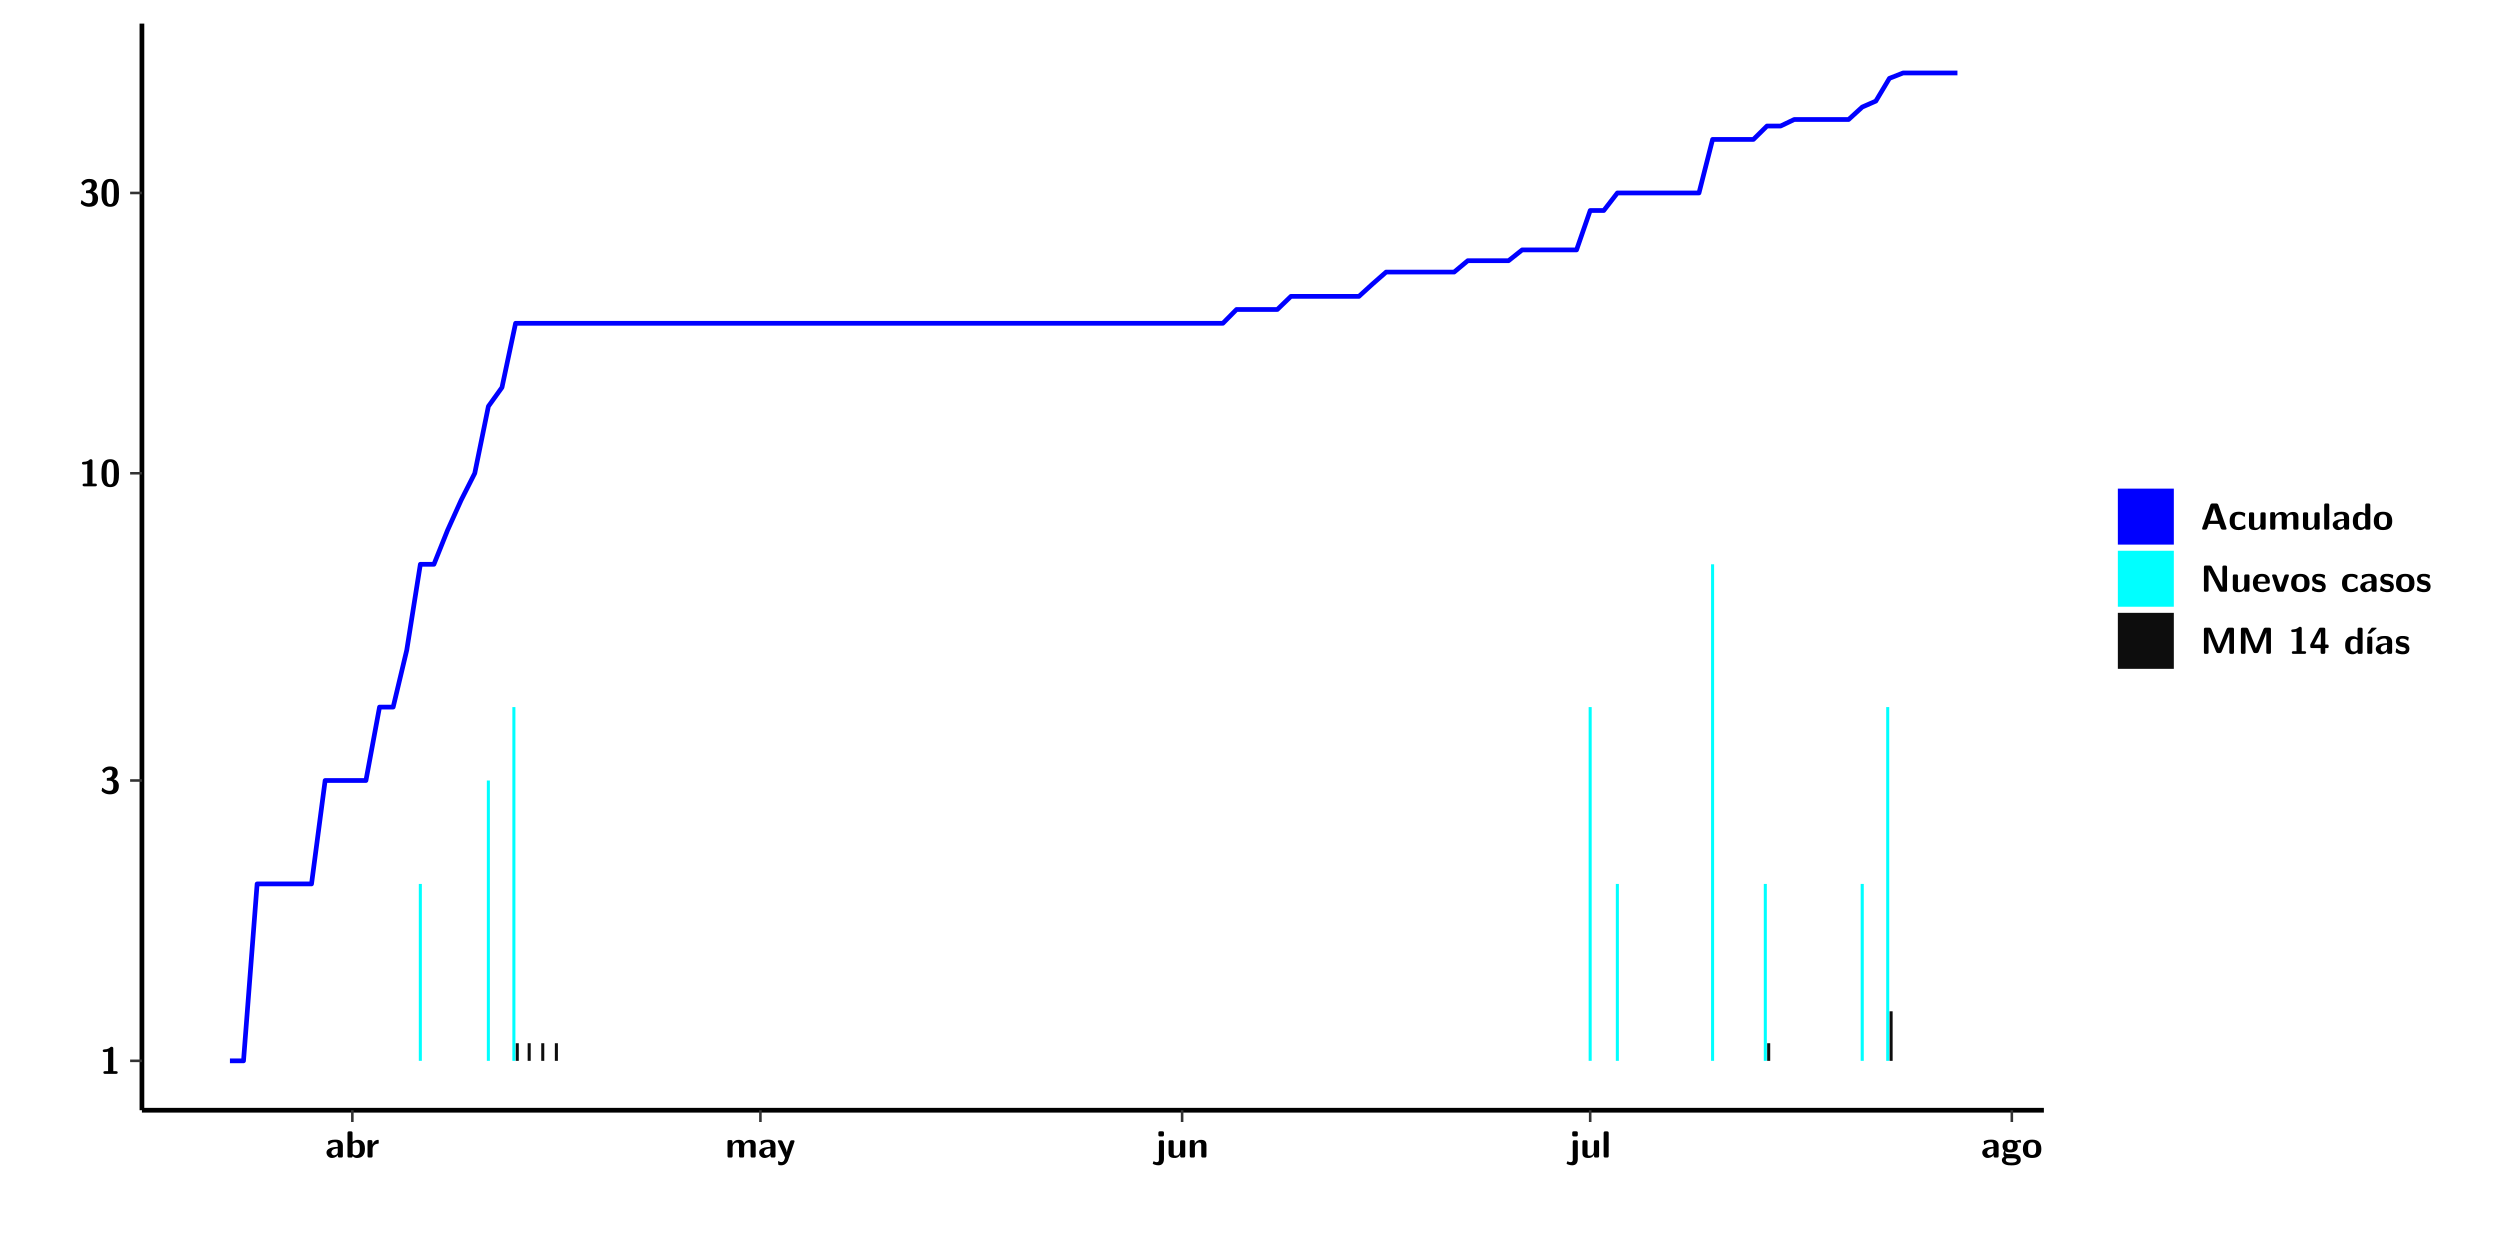
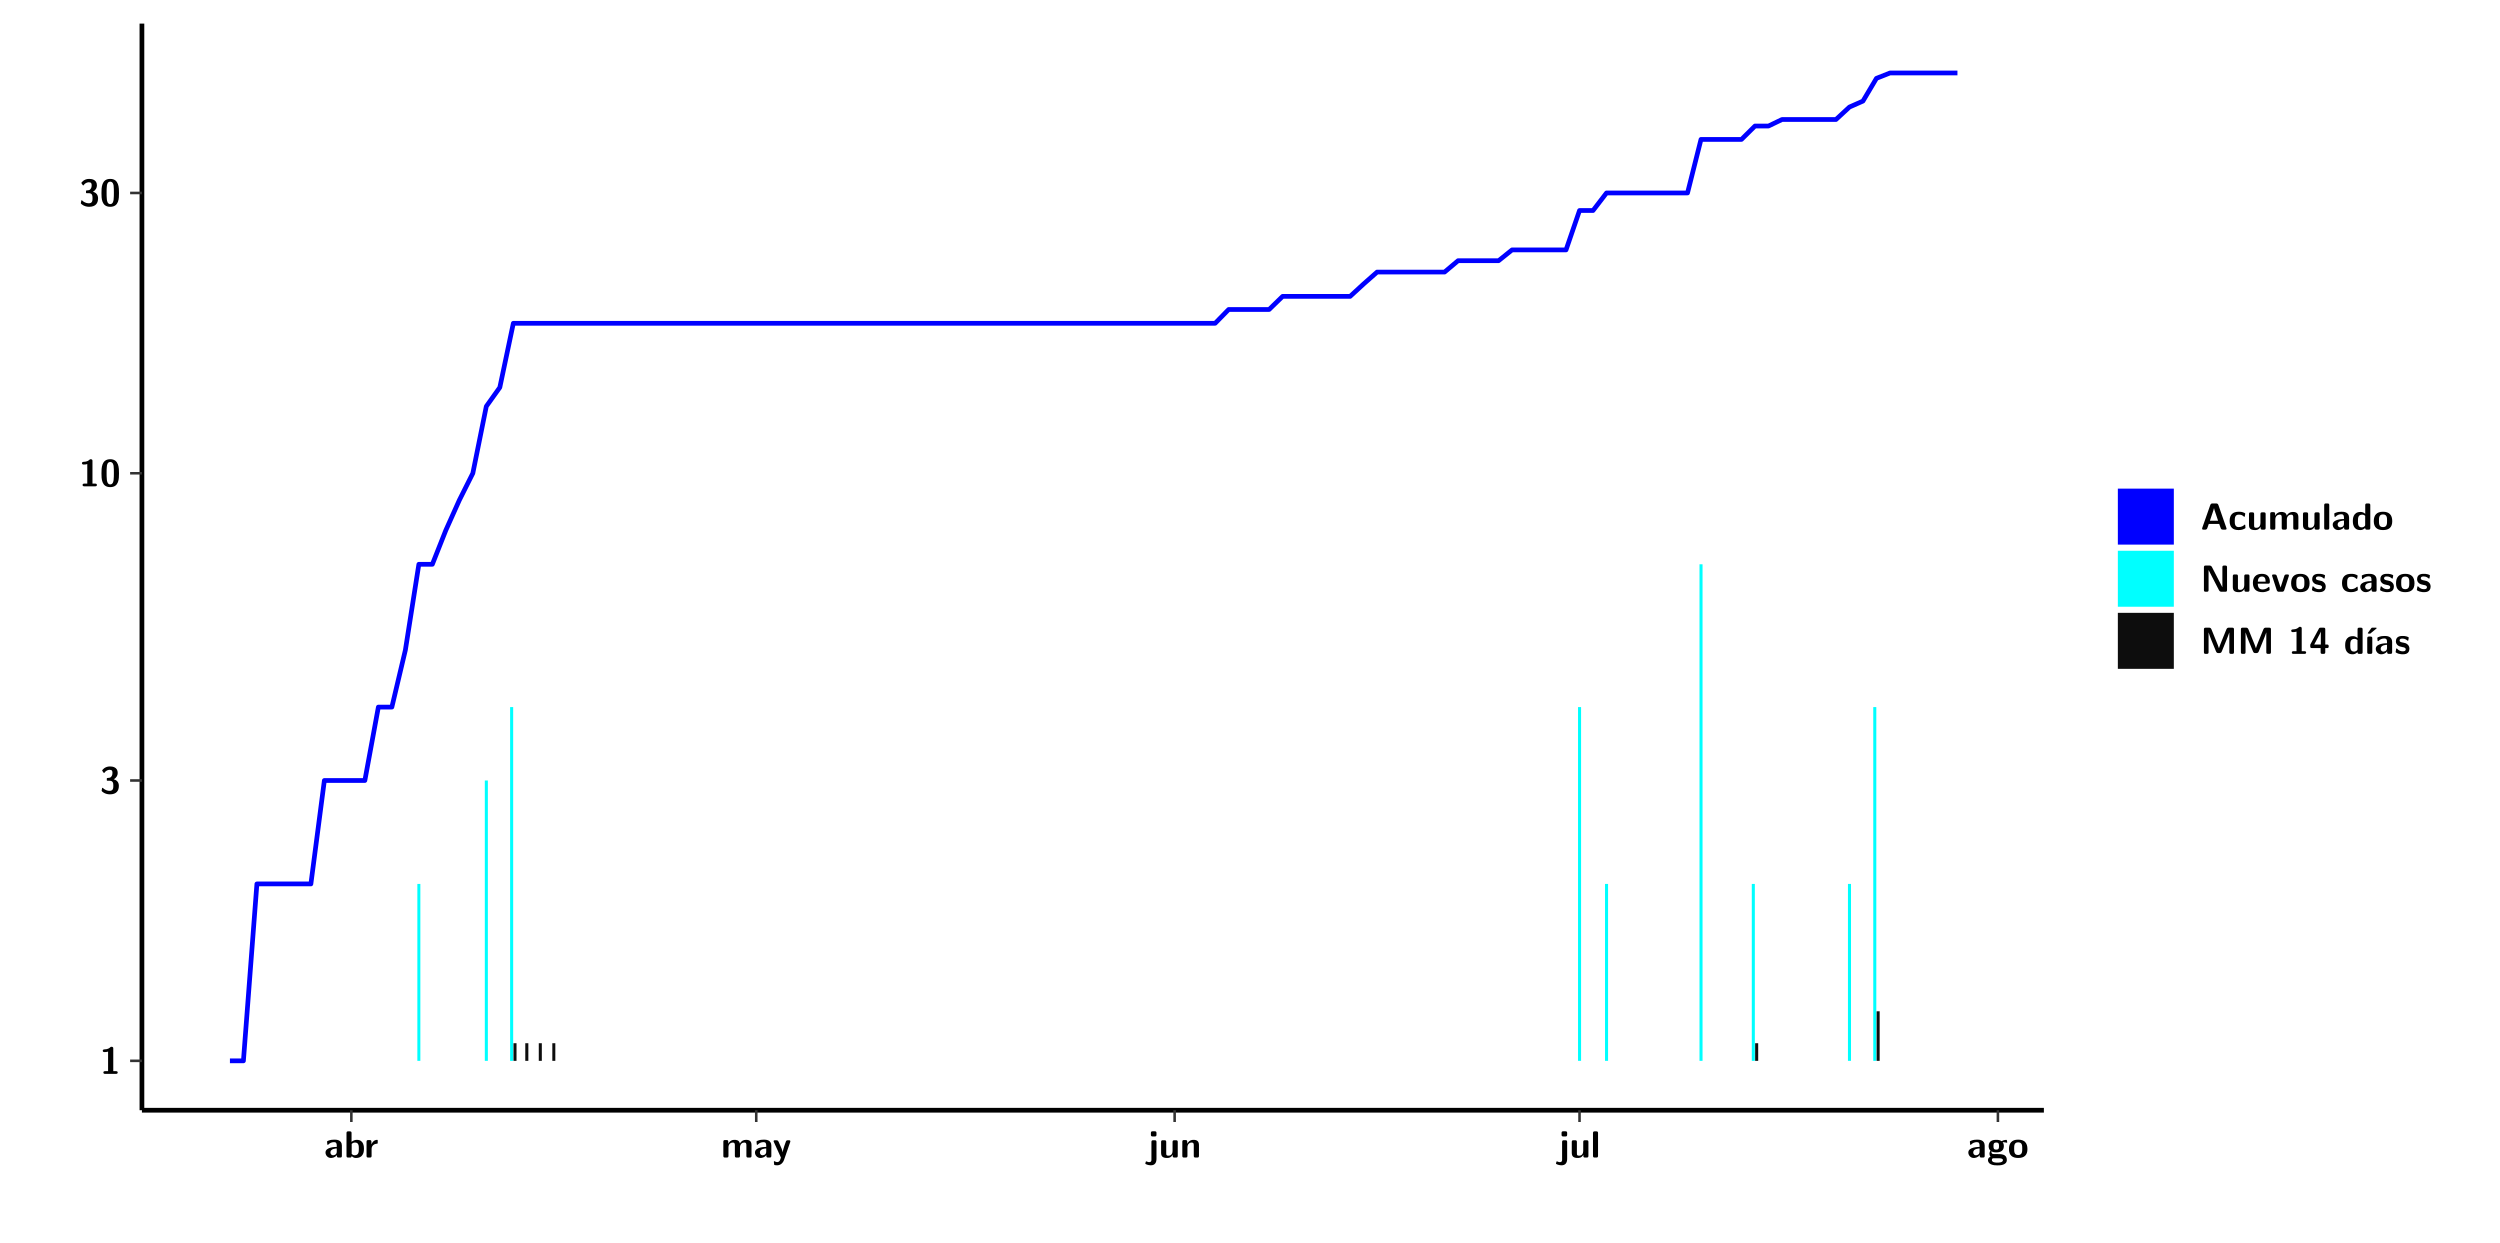
<svg xmlns="http://www.w3.org/2000/svg" xmlns:xlink="http://www.w3.org/1999/xlink" width="579.653pt" height="288pt" viewBox="0 0 579.653 288" version="1.1">
  <defs>
    <g>
      <symbol overflow="visible" id="glyph0-0">
        <path style="stroke:none;" d="" />
      </symbol>
      <symbol overflow="visible" id="glyph0-1">
        <path style="stroke:none;" d="M 3.109 -5.859 C 3.109 -6.016 3.109 -6.281 2.719 -6.281 C 2.547 -6.281 2.516 -6.266 2.406 -6.156 C 2.25 -6.016 1.922 -5.688 1.047 -5.672 C 0.891 -5.672 0.672 -5.609 0.672 -5.359 C 0.672 -5.047 0.969 -5.047 1.094 -5.047 C 1.344 -5.047 1.656 -5.078 1.906 -5.156 L 1.906 -0.625 L 1.234 -0.625 C 1.109 -0.625 0.812 -0.625 0.812 -0.312 C 0.812 0 1.109 0 1.234 0 L 3.719 0 C 3.828 0 4.141 0 4.141 -0.312 C 4.141 -0.625 3.828 -0.625 3.719 -0.625 L 3.109 -0.625 Z M 3.109 -5.859 " />
      </symbol>
      <symbol overflow="visible" id="glyph0-2">
        <path style="stroke:none;" d="M 0.844 -4.859 C 0.906 -4.766 0.953 -4.766 0.969 -4.766 C 1.031 -4.766 1.047 -4.797 1.094 -4.859 C 1.547 -5.5 2.172 -5.5 2.281 -5.5 C 2.844 -5.5 2.922 -5.203 2.922 -4.781 C 2.922 -4.656 2.922 -4.234 2.641 -3.906 C 2.438 -3.656 2.219 -3.641 1.953 -3.625 C 1.859 -3.609 1.688 -3.609 1.672 -3.578 C 1.609 -3.562 1.609 -3.5 1.609 -3.359 L 1.609 -3.203 C 1.609 -2.984 1.609 -2.969 1.844 -2.969 L 2.219 -2.969 C 3.031 -2.969 3.125 -2.469 3.125 -1.797 C 3.125 -1.203 3.062 -0.625 2.266 -0.625 C 1.984 -0.625 1.328 -0.688 0.75 -1.25 C 0.672 -1.328 0.656 -1.328 0.625 -1.328 C 0.531 -1.328 0.516 -1.25 0.516 -1.234 C 0.516 -1.234 0.406 -0.672 0.406 -0.625 C 0.406 -0.516 1.156 0.188 2.312 0.188 C 3.812 0.188 4.406 -0.609 4.406 -1.781 C 4.406 -2.562 3.984 -3.109 3.203 -3.297 C 3.906 -3.688 4.141 -4.266 4.141 -4.766 C 4.141 -6.156 2.891 -6.281 2.328 -6.281 C 1.125 -6.281 0.531 -5.422 0.531 -5.344 C 0.531 -5.297 0.594 -5.219 0.594 -5.219 Z M 0.844 -4.859 " />
      </symbol>
      <symbol overflow="visible" id="glyph0-3">
        <path style="stroke:none;" d="M 4.438 -3 C 4.438 -4.203 4.438 -6.281 2.406 -6.281 C 0.375 -6.281 0.375 -4.219 0.375 -3 C 0.375 -1.812 0.375 0.188 2.406 0.188 C 4.438 0.188 4.438 -1.781 4.438 -3 Z M 2.406 -0.438 C 1.75 -0.438 1.656 -1.25 1.625 -1.484 C 1.562 -1.953 1.562 -2.766 1.562 -3.125 C 1.562 -3.641 1.562 -4.203 1.625 -4.641 C 1.641 -4.875 1.734 -5.641 2.406 -5.641 C 3.047 -5.641 3.156 -4.906 3.188 -4.734 C 3.25 -4.281 3.25 -3.594 3.25 -3.125 C 3.25 -2.625 3.25 -1.953 3.188 -1.469 C 3.156 -1.234 3.062 -0.438 2.406 -0.438 Z M 2.406 -0.438 " />
      </symbol>
      <symbol overflow="visible" id="glyph0-4">
        <path style="stroke:none;" d="M 4.062 -2.766 C 4.062 -4.156 2.734 -4.156 2.297 -4.156 C 1.891 -4.156 1.453 -4.125 0.859 -3.891 C 0.672 -3.797 0.625 -3.781 0.625 -3.688 C 0.625 -3.625 0.688 -3.109 0.688 -3.047 C 0.703 -2.984 0.75 -2.938 0.812 -2.938 C 0.844 -2.938 0.875 -2.969 0.906 -3 C 1.281 -3.391 1.719 -3.578 2.266 -3.578 C 2.734 -3.578 2.875 -3.297 2.875 -2.781 L 2.875 -2.469 C 2.562 -2.469 0.266 -2.453 0.266 -1.172 C 0.266 -0.547 0.766 0.094 1.531 0.094 C 1.828 0.094 2.484 0.016 2.906 -0.594 L 2.906 -0.422 C 2.906 -0.141 2.969 0 3.328 0 L 3.641 0 C 3.984 0 4.062 -0.109 4.062 -0.422 Z M 2.875 -1.344 C 2.875 -0.531 2.047 -0.531 2.016 -0.531 C 1.641 -0.531 1.406 -0.844 1.406 -1.188 C 1.406 -2.047 2.625 -2.109 2.875 -2.109 Z M 2.875 -1.344 " />
      </symbol>
      <symbol overflow="visible" id="glyph0-5">
        <path style="stroke:none;" d="M 1.703 -5.656 C 1.703 -5.938 1.641 -6.078 1.281 -6.078 L 0.953 -6.078 C 0.641 -6.078 0.531 -5.984 0.531 -5.656 L 0.531 -0.422 C 0.531 -0.109 0.625 0 0.953 0 L 1.312 0 C 1.453 0 1.719 0 1.734 -0.344 C 2.125 0.094 2.578 0.094 2.719 0.094 C 4.578 0.094 4.578 -1.594 4.578 -2.031 C 4.578 -2.453 4.578 -4.109 2.938 -4.109 C 2.219 -4.109 1.781 -3.703 1.703 -3.625 Z M 1.734 -3.172 C 1.844 -3.281 2.109 -3.484 2.5 -3.484 C 3.391 -3.484 3.391 -2.672 3.391 -2.016 C 3.391 -1.375 3.391 -0.531 2.406 -0.531 C 2.047 -0.531 1.828 -0.75 1.734 -0.875 Z M 1.734 -3.172 " />
      </symbol>
      <symbol overflow="visible" id="glyph0-6">
        <path style="stroke:none;" d="M 1.703 -2.016 C 1.703 -2.844 2.391 -3.188 2.938 -3.219 C 3.109 -3.234 3.125 -3.234 3.125 -3.469 L 3.125 -3.875 C 3.125 -4.047 3.125 -4.109 2.969 -4.109 C 2.719 -4.109 2.078 -4.031 1.672 -3.078 L 1.656 -3.078 L 1.656 -3.641 C 1.656 -3.922 1.594 -4.062 1.234 -4.062 L 0.953 -4.062 C 0.641 -4.062 0.531 -3.969 0.531 -3.641 L 0.531 -0.422 C 0.531 -0.109 0.625 0 0.953 0 L 1.281 0 C 1.609 0 1.703 -0.109 1.703 -0.422 Z M 1.703 -2.016 " />
      </symbol>
      <symbol overflow="visible" id="glyph0-7">
        <path style="stroke:none;" d="M 7.062 -2.844 C 7.062 -3.75 6.672 -4.109 5.781 -4.109 C 5.156 -4.109 4.688 -3.828 4.359 -3.25 C 4.219 -4.078 3.484 -4.109 3.109 -4.109 C 2.938 -4.109 2.578 -4.109 2.188 -3.828 C 1.906 -3.625 1.734 -3.344 1.672 -3.203 L 1.672 -3.641 C 1.672 -3.922 1.609 -4.062 1.25 -4.062 L 0.953 -4.062 C 0.625 -4.062 0.531 -3.969 0.531 -3.641 L 0.531 -0.422 C 0.531 -0.109 0.625 0 0.953 0 L 1.297 0 C 1.625 0 1.719 -0.109 1.719 -0.422 L 1.719 -2.359 C 1.719 -3.141 2.25 -3.484 2.688 -3.484 C 3.109 -3.484 3.203 -3.297 3.203 -2.828 L 3.203 -0.422 C 3.203 -0.109 3.297 0 3.625 0 L 3.969 0 C 4.297 0 4.391 -0.109 4.391 -0.422 L 4.391 -2.359 C 4.391 -3.141 4.922 -3.484 5.359 -3.484 C 5.781 -3.484 5.875 -3.297 5.875 -2.828 L 5.875 -0.422 C 5.875 -0.109 5.969 0 6.297 0 L 6.641 0 C 6.984 0 7.062 -0.109 7.062 -0.422 Z M 7.062 -2.844 " />
      </symbol>
      <symbol overflow="visible" id="glyph0-8">
        <path style="stroke:none;" d="M 4.109 -3.609 C 4.141 -3.719 4.141 -3.734 4.141 -3.781 C 4.141 -4.016 3.906 -4.016 3.797 -4.016 L 3.609 -4.016 C 3.469 -4.016 3.266 -4.016 3.141 -3.812 C 3.109 -3.766 2.406 -1.828 2.359 -1.25 L 2.344 -1.25 C 2.312 -1.672 1.953 -2.484 1.562 -3.328 C 1.328 -3.891 1.266 -4.016 0.828 -4.016 L 0.594 -4.016 C 0.469 -4.016 0.25 -4.016 0.25 -3.781 C 0.25 -3.75 0.281 -3.688 0.297 -3.641 L 1.953 0 C 1.891 0.188 1.859 0.281 1.828 0.375 C 1.734 0.656 1.578 1.047 1.109 1.047 C 0.812 1.047 0.609 0.922 0.516 0.875 C 0.469 0.844 0.453 0.828 0.422 0.828 C 0.391 0.828 0.312 0.859 0.312 0.969 C 0.312 1.031 0.375 1.641 0.391 1.672 C 0.469 1.781 0.953 1.797 1.094 1.797 C 2.172 1.797 2.609 0.766 2.672 0.547 Z M 4.109 -3.609 " />
      </symbol>
      <symbol overflow="visible" id="glyph0-9">
        <path style="stroke:none;" d="M 1.969 -5.672 C 1.969 -5.953 1.906 -6.094 1.547 -6.094 L 1.094 -6.094 C 0.766 -6.094 0.672 -5.984 0.672 -5.672 L 0.672 -5.312 C 0.672 -5.031 0.734 -4.891 1.094 -4.891 L 1.547 -4.891 C 1.875 -4.891 1.969 -5 1.969 -5.312 Z M 0.797 0.484 C 0.797 0.703 0.797 1.062 0.25 1.062 C 0.156 1.062 -0.094 1.031 -0.266 0.922 C -0.359 0.875 -0.375 0.875 -0.406 0.875 C -0.484 0.875 -0.5 0.922 -0.547 1.094 C -0.609 1.281 -0.625 1.359 -0.625 1.391 C -0.625 1.547 0.109 1.797 0.656 1.797 C 1.625 1.797 1.969 1.141 1.969 0.281 L 1.969 -3.594 C 1.969 -3.875 1.906 -4.016 1.547 -4.016 L 1.219 -4.016 C 0.891 -4.016 0.797 -3.906 0.797 -3.594 Z M 0.797 0.484 " />
      </symbol>
      <symbol overflow="visible" id="glyph0-10">
        <path style="stroke:none;" d="M 4.391 -3.594 C 4.391 -3.875 4.328 -4.016 3.969 -4.016 L 3.609 -4.016 C 3.281 -4.016 3.188 -3.906 3.188 -3.594 L 3.188 -1.516 C 3.188 -0.938 2.891 -0.438 2.266 -0.438 C 1.766 -0.438 1.719 -0.562 1.719 -1.031 L 1.719 -3.594 C 1.719 -3.875 1.656 -4.016 1.297 -4.016 L 0.953 -4.016 C 0.625 -4.016 0.531 -3.922 0.531 -3.594 L 0.531 -1.109 C 0.531 -0.172 1.031 0.094 1.953 0.094 C 2.188 0.094 2.812 0.094 3.219 -0.656 L 3.219 -0.422 C 3.219 -0.141 3.281 0 3.641 0 L 3.969 0 C 4.297 0 4.391 -0.109 4.391 -0.422 Z M 4.391 -3.594 " />
      </symbol>
      <symbol overflow="visible" id="glyph0-11">
        <path style="stroke:none;" d="M 4.391 -2.844 C 4.391 -3.75 4 -4.109 3.109 -4.109 C 2.188 -4.109 1.781 -3.438 1.672 -3.203 L 1.672 -3.641 C 1.672 -3.922 1.609 -4.062 1.25 -4.062 L 0.953 -4.062 C 0.625 -4.062 0.531 -3.969 0.531 -3.641 L 0.531 -0.422 C 0.531 -0.109 0.625 0 0.953 0 L 1.297 0 C 1.625 0 1.719 -0.109 1.719 -0.422 L 1.719 -2.359 C 1.719 -3.125 2.219 -3.484 2.688 -3.484 C 3.109 -3.484 3.188 -3.281 3.188 -2.828 L 3.188 -0.422 C 3.188 -0.141 3.25 0 3.609 0 L 3.969 0 C 4.297 0 4.391 -0.109 4.391 -0.422 Z M 4.391 -2.844 " />
      </symbol>
      <symbol overflow="visible" id="glyph0-12">
        <path style="stroke:none;" d="M 1.703 -5.656 C 1.703 -5.938 1.641 -6.078 1.281 -6.078 L 0.953 -6.078 C 0.641 -6.078 0.531 -5.984 0.531 -5.656 L 0.531 -0.422 C 0.531 -0.109 0.625 0 0.953 0 L 1.281 0 C 1.609 0 1.703 -0.109 1.703 -0.422 Z M 1.703 -5.656 " />
      </symbol>
      <symbol overflow="visible" id="glyph0-13">
        <path style="stroke:none;" d="M 1.75 -0.812 C 1.438 -0.812 1.312 -0.812 1.188 -0.906 C 1.156 -0.953 1.016 -1.078 1.016 -1.312 C 1.016 -1.375 1.016 -1.391 1.031 -1.438 C 1.438 -1.203 1.953 -1.203 2.141 -1.203 C 2.5 -1.203 3.906 -1.203 3.906 -2.656 C 3.906 -3.172 3.703 -3.469 3.625 -3.562 C 3.781 -3.562 4.078 -3.562 4.438 -3.469 C 4.484 -3.453 4.547 -3.438 4.562 -3.438 C 4.641 -3.438 4.688 -3.484 4.688 -3.547 C 4.688 -3.578 4.641 -3.797 4.625 -3.891 C 4.578 -4.094 4.578 -4.109 4.422 -4.109 C 4.156 -4.109 3.719 -4 3.391 -3.797 C 2.969 -4.078 2.516 -4.109 2.141 -4.109 C 1.766 -4.109 0.375 -4.109 0.375 -2.672 C 0.375 -2.312 0.469 -1.875 0.812 -1.594 C 0.562 -1.266 0.562 -0.922 0.562 -0.875 C 0.562 -0.703 0.625 -0.422 0.812 -0.188 C 0.672 -0.125 0.219 0.031 0.219 0.594 C 0.219 0.859 0.344 1.312 0.906 1.562 C 1.406 1.797 1.984 1.812 2.406 1.812 C 2.922 1.812 4.594 1.812 4.594 0.562 C 4.594 -0.812 3.359 -0.812 2.172 -0.812 Z M 2.141 -1.844 C 1.531 -1.844 1.5 -2.172 1.5 -2.656 C 1.5 -3.141 1.531 -3.484 2.141 -3.484 C 2.75 -3.484 2.781 -3.141 2.781 -2.672 C 2.781 -2.188 2.75 -1.844 2.141 -1.844 Z M 2.609 0.156 C 3.328 0.156 3.688 0.266 3.688 0.594 C 3.688 1.172 2.688 1.172 2.406 1.172 C 2.062 1.172 1.125 1.172 1.125 0.562 C 1.125 0.156 1.391 0.156 1.594 0.156 Z M 2.609 0.156 " />
      </symbol>
      <symbol overflow="visible" id="glyph0-14">
        <path style="stroke:none;" d="M 4.547 -1.969 C 4.547 -3.406 3.844 -4.156 2.406 -4.156 C 0.953 -4.156 0.266 -3.391 0.266 -1.969 C 0.266 -0.547 1.031 0.094 2.406 0.094 C 3.781 0.094 4.547 -0.531 4.547 -1.969 Z M 2.406 -0.594 C 1.469 -0.594 1.469 -1.375 1.469 -2.078 C 1.469 -2.75 1.469 -3.531 2.406 -3.531 C 3.344 -3.531 3.344 -2.766 3.344 -2.078 C 3.344 -1.391 3.344 -0.594 2.406 -0.594 Z M 2.406 -0.594 " />
      </symbol>
      <symbol overflow="visible" id="glyph0-15">
        <path style="stroke:none;" d="M 4.156 -5.703 C 4.031 -6.078 3.766 -6.078 3.594 -6.078 L 2.828 -6.078 C 2.641 -6.078 2.391 -6.078 2.266 -5.703 L 0.406 -0.406 C 0.375 -0.297 0.375 -0.281 0.375 -0.234 C 0.375 0 0.594 0 0.703 0 L 1.031 0 C 1.188 0 1.453 0 1.578 -0.344 L 1.922 -1.328 L 4.344 -1.328 L 4.641 -0.484 C 4.75 -0.172 4.812 0 5.234 0 L 5.703 0 C 5.828 0 6.047 0 6.047 -0.234 C 6.047 -0.281 6.047 -0.297 6 -0.406 Z M 2.812 -3.938 C 2.938 -4.328 3.062 -4.656 3.125 -4.969 L 3.141 -4.969 C 3.188 -4.766 3.188 -4.75 3.25 -4.547 L 4.078 -2.078 L 2.188 -2.078 Z M 2.812 -3.938 " />
      </symbol>
      <symbol overflow="visible" id="glyph0-16">
        <path style="stroke:none;" d="M 4 -0.438 C 4 -0.531 3.969 -0.938 3.953 -1.047 C 3.953 -1.078 3.938 -1.172 3.844 -1.172 C 3.812 -1.172 3.797 -1.172 3.703 -1.078 C 3.562 -0.953 3.141 -0.594 2.422 -0.594 C 1.516 -0.594 1.516 -1.469 1.516 -2.031 C 1.516 -2.75 1.562 -3.484 2.453 -3.484 C 3.031 -3.484 3.266 -3.344 3.578 -3.078 C 3.688 -2.984 3.703 -2.984 3.734 -2.984 C 3.828 -2.984 3.844 -3.062 3.844 -3.094 C 3.859 -3.172 3.953 -3.656 3.953 -3.703 C 3.953 -3.781 3.891 -3.812 3.75 -3.891 C 3.328 -4.078 3.062 -4.156 2.453 -4.156 C 1.141 -4.156 0.328 -3.547 0.328 -2.016 C 0.328 -0.562 1.078 0.094 2.406 0.094 C 2.641 0.094 3.172 0.094 3.75 -0.203 C 4 -0.344 4 -0.344 4 -0.438 Z M 4 -0.438 " />
      </symbol>
      <symbol overflow="visible" id="glyph0-17">
        <path style="stroke:none;" d="M 4.375 -5.656 C 4.375 -5.938 4.312 -6.078 3.953 -6.078 L 3.625 -6.078 C 3.297 -6.078 3.203 -5.969 3.203 -5.656 L 3.203 -3.672 C 2.812 -4.047 2.375 -4.109 2.109 -4.109 C 0.328 -4.109 0.328 -2.422 0.328 -2 C 0.328 -1.594 0.328 0.094 2.062 0.094 C 2.422 0.094 2.812 -0.016 3.188 -0.406 C 3.188 -0.094 3.297 0 3.609 0 L 3.953 0 C 4.281 0 4.375 -0.109 4.375 -0.422 Z M 3.188 -1.094 C 3.188 -0.953 3.188 -0.875 2.922 -0.688 C 2.703 -0.547 2.5 -0.531 2.406 -0.531 C 1.516 -0.531 1.516 -1.344 1.516 -2 C 1.516 -2.656 1.516 -3.484 2.5 -3.484 C 2.75 -3.484 2.984 -3.391 3.188 -3.203 Z M 3.188 -1.094 " />
      </symbol>
      <symbol overflow="visible" id="glyph0-18">
        <path style="stroke:none;" d="M 2.656 -5.734 C 2.469 -6.078 2.203 -6.078 2.031 -6.078 L 1.219 -6.078 C 0.906 -6.078 0.797 -5.984 0.797 -5.656 L 0.797 -0.422 C 0.797 -0.109 0.891 0 1.219 0 L 1.453 0 C 1.781 0 1.875 -0.109 1.875 -0.422 L 1.875 -5.016 L 1.891 -5.016 L 4.297 -0.344 C 4.484 0 4.75 0 4.922 0 L 5.734 0 C 6.062 0 6.156 -0.109 6.156 -0.422 L 6.156 -5.656 C 6.156 -5.938 6.094 -6.078 5.734 -6.078 L 5.5 -6.078 C 5.156 -6.078 5.078 -5.969 5.078 -5.656 L 5.078 -1.062 L 5.062 -1.062 Z M 2.656 -5.734 " />
      </symbol>
      <symbol overflow="visible" id="glyph0-19">
        <path style="stroke:none;" d="M 3.781 -1.875 C 3.984 -1.875 4.203 -1.891 4.203 -2.281 C 4.203 -3.406 3.672 -4.156 2.359 -4.156 C 0.969 -4.156 0.266 -3.375 0.266 -2.047 C 0.266 -0.609 1.109 0.094 2.484 0.094 C 2.812 0.094 3.312 0.047 3.891 -0.234 C 4.078 -0.328 4.141 -0.359 4.141 -0.469 C 4.141 -0.531 4.125 -0.781 4.109 -0.844 C 4.078 -1.125 4.062 -1.125 3.984 -1.125 C 3.953 -1.125 3.938 -1.125 3.844 -1.047 C 3.328 -0.594 2.797 -0.531 2.516 -0.531 C 1.531 -0.531 1.422 -1.312 1.391 -1.875 Z M 1.406 -2.344 C 1.422 -2.875 1.609 -3.531 2.359 -3.531 C 3.062 -3.531 3.203 -3.031 3.219 -2.344 Z M 1.406 -2.344 " />
      </symbol>
      <symbol overflow="visible" id="glyph0-20">
        <path style="stroke:none;" d="M 4.109 -3.609 C 4.141 -3.719 4.141 -3.75 4.141 -3.766 C 4.141 -4.016 3.922 -4.016 3.797 -4.016 L 3.609 -4.016 C 3.25 -4.016 3.141 -3.891 3.062 -3.641 L 2.203 -0.984 L 1.328 -3.641 C 1.266 -3.828 1.203 -4.016 0.781 -4.016 L 0.578 -4.016 C 0.453 -4.016 0.234 -4.016 0.234 -3.766 C 0.234 -3.75 0.234 -3.719 0.266 -3.609 L 1.312 -0.375 C 1.438 0 1.703 0 1.859 0 L 2.5 0 C 2.672 0 2.938 0 3.062 -0.375 Z M 4.109 -3.609 " />
      </symbol>
      <symbol overflow="visible" id="glyph0-21">
        <path style="stroke:none;" d="M 3.469 -1.234 C 3.469 -1.734 3.203 -2.031 3.047 -2.172 C 2.703 -2.484 2.391 -2.547 2.031 -2.609 C 1.547 -2.703 1.188 -2.766 1.188 -3.109 C 1.188 -3.469 1.484 -3.547 1.828 -3.547 C 2.406 -3.547 2.719 -3.328 2.953 -3.125 C 3.047 -3.047 3.062 -3.047 3.094 -3.047 C 3.188 -3.047 3.203 -3.125 3.203 -3.156 C 3.219 -3.219 3.312 -3.719 3.312 -3.766 C 3.312 -3.906 2.844 -4.031 2.75 -4.062 C 2.406 -4.156 2.125 -4.156 1.891 -4.156 C 1.5 -4.156 0.328 -4.156 0.328 -2.906 C 0.328 -2.484 0.516 -2.219 0.75 -2 C 1.062 -1.734 1.406 -1.672 1.906 -1.562 C 2.156 -1.531 2.609 -1.453 2.609 -1.062 C 2.609 -0.656 2.266 -0.594 1.922 -0.594 C 1.531 -0.594 1.047 -0.703 0.625 -1.188 C 0.594 -1.234 0.562 -1.266 0.516 -1.266 C 0.422 -1.266 0.406 -1.188 0.391 -1.125 C 0.375 -1.016 0.266 -0.516 0.266 -0.422 C 0.266 -0.266 0.922 -0.062 0.922 -0.047 C 1.406 0.094 1.766 0.094 1.922 0.094 C 2.359 0.094 3.469 0.062 3.469 -1.234 Z M 3.469 -1.234 " />
      </symbol>
      <symbol overflow="visible" id="glyph0-22">
        <path style="stroke:none;" d="M 4.859 -2.859 C 4.688 -2.422 4.359 -1.609 4.281 -1.312 C 4.203 -1.625 3.844 -2.484 3.656 -2.953 L 2.531 -5.719 C 2.391 -6.078 2.109 -6.078 1.953 -6.078 L 1.219 -6.078 C 0.906 -6.078 0.797 -5.984 0.797 -5.656 L 0.797 -0.422 C 0.797 -0.109 0.891 0 1.219 0 L 1.453 0 C 1.781 0 1.875 -0.109 1.875 -0.422 L 1.875 -4.953 L 1.891 -4.953 C 1.984 -4.562 2.375 -3.578 2.578 -3.062 L 3.609 -0.562 C 3.766 -0.188 3.969 -0.188 4.266 -0.188 C 4.562 -0.188 4.781 -0.188 4.938 -0.562 L 6.062 -3.328 C 6.141 -3.531 6.625 -4.719 6.672 -4.953 L 6.688 -4.953 L 6.688 -0.422 C 6.688 -0.141 6.75 0 7.109 0 L 7.344 0 C 7.672 0 7.766 -0.109 7.766 -0.422 L 7.766 -5.656 C 7.766 -5.938 7.703 -6.078 7.344 -6.078 L 6.609 -6.078 C 6.391 -6.078 6.172 -6.062 6.016 -5.703 Z M 4.859 -2.859 " />
      </symbol>
      <symbol overflow="visible" id="glyph0-23">
        <path style="stroke:none;" d="M 0.344 -2.297 C 0.266 -2.172 0.266 -2.141 0.266 -1.984 L 0.266 -1.766 C 0.266 -1.484 0.328 -1.344 0.688 -1.344 L 2.672 -1.344 L 2.672 -0.422 C 2.672 -0.141 2.719 0 3.078 0 L 3.328 0 C 3.656 0 3.75 -0.109 3.75 -0.422 L 3.75 -1.344 L 4.125 -1.344 C 4.391 -1.344 4.547 -1.406 4.547 -1.75 C 4.547 -2.078 4.422 -2.172 4.125 -2.172 L 3.75 -2.172 L 3.75 -5.656 C 3.75 -5.984 3.656 -6.078 3.328 -6.078 L 2.688 -6.078 C 2.531 -6.078 2.391 -6.078 2.281 -5.875 Z M 1.188 -2.172 C 2.578 -4.75 2.672 -5.016 2.703 -5.156 L 2.719 -5.156 L 2.719 -2.172 Z M 1.188 -2.172 " />
      </symbol>
      <symbol overflow="visible" id="glyph0-24">
        <path style="stroke:none;" d="M 3.906 -5.844 C 3.953 -5.875 4 -5.922 4 -5.969 C 4 -6.078 3.906 -6.078 3.766 -6.078 L 3.047 -6.078 C 2.875 -6.078 2.859 -6.078 2.781 -5.984 L 2.031 -4.953 C 1.953 -4.859 1.953 -4.844 1.953 -4.828 C 1.953 -4.703 2.047 -4.703 2.188 -4.703 L 2.516 -4.703 Z M 3.906 -5.844 " />
      </symbol>
      <symbol overflow="visible" id="glyph0-25">
        <path style="stroke:none;" d="M 1.703 -3.594 C 1.703 -3.875 1.641 -4.016 1.281 -4.016 L 0.953 -4.016 C 0.641 -4.016 0.531 -3.922 0.531 -3.594 L 0.531 -0.422 C 0.531 -0.109 0.625 0 0.953 0 L 1.281 0 C 1.609 0 1.703 -0.109 1.703 -0.422 Z M 1.703 -3.594 " />
      </symbol>
    </g>
    <clipPath id="clip1">
      <path d="M 0 0 L 576.008 0 L 576.008 288 L 0 288 Z M 0 0 " />
    </clipPath>
    <clipPath id="clip2">
      <path d="M 32.906 5.477 L 473.898 5.477 L 473.898 257.414 L 32.906 257.414 Z M 32.906 5.477 " />
    </clipPath>
  </defs>
  <g id="surface1">
    <g clip-path="url(#clip1)" clip-rule="nonzero">
      <path style="fill-rule:nonzero;fill:rgb(100%,100%,100%);fill-opacity:1;stroke-width:0.598;stroke-linecap:round;stroke-linejoin:round;stroke:rgb(100%,100%,100%);stroke-opacity:1;stroke-miterlimit:10;" d="M 0 0 L 0 288.004 L 576.008 288.004 L 576.008 0 Z M 0 0 " transform="matrix(1,0,0,-1,0,288)" />
    </g>
    <g clip-path="url(#clip2)" clip-rule="nonzero">
      <path style=" stroke:none;fill-rule:nonzero;fill:rgb(100%,100%,100%);fill-opacity:1;" d="M 32.906 257.414 L 32.906 5.477 L 473.898 5.477 L 473.898 257.414 Z M 32.906 257.414 " />
    </g>
-     <path style=" stroke:none;fill-rule:nonzero;fill:rgb(0%,100%,100%);fill-opacity:1;" d="M 97.105 245.969 L 97.105 204.949 L 97.812 204.949 L 97.812 245.969 Z M 97.105 245.969 " />
-     <path style=" stroke:none;fill-rule:nonzero;fill:rgb(0%,100%,100%);fill-opacity:1;" d="M 112.879 245.969 L 112.879 180.969 L 113.586 180.969 L 113.586 245.969 Z M 112.879 245.969 " />
-     <path style=" stroke:none;fill-rule:nonzero;fill:rgb(0%,100%,100%);fill-opacity:1;" d="M 118.797 245.969 L 118.797 163.945 L 119.504 163.945 L 119.504 245.969 Z M 118.797 245.969 " />
-     <path style=" stroke:none;fill-rule:nonzero;fill:rgb(4.999%,4.999%,4.999%);fill-opacity:1;" d="M 119.582 245.969 L 119.582 241.883 L 120.289 241.883 L 120.289 245.969 Z M 119.582 245.969 " />
-     <path style=" stroke:none;fill-rule:nonzero;fill:rgb(4.999%,4.999%,4.999%);fill-opacity:1;" d="M 122.344 245.969 L 122.344 241.883 L 123.051 241.883 L 123.051 245.969 Z M 122.344 245.969 " />
-     <path style=" stroke:none;fill-rule:nonzero;fill:rgb(4.999%,4.999%,4.999%);fill-opacity:1;" d="M 125.492 245.969 L 125.492 241.883 L 126.199 241.883 L 126.199 245.969 Z M 125.492 245.969 " />
-     <path style=" stroke:none;fill-rule:nonzero;fill:rgb(4.999%,4.999%,4.999%);fill-opacity:1;" d="M 128.648 245.969 L 128.648 241.883 L 129.355 241.883 L 129.355 245.969 Z M 128.648 245.969 " />
-     <path style=" stroke:none;fill-rule:nonzero;fill:rgb(0%,100%,100%);fill-opacity:1;" d="M 368.344 245.969 L 368.344 163.945 L 369.051 163.945 L 369.051 245.969 Z M 368.344 245.969 " />
-     <path style=" stroke:none;fill-rule:nonzero;fill:rgb(0%,100%,100%);fill-opacity:1;" d="M 374.648 245.969 L 374.648 204.949 L 375.355 204.949 L 375.355 245.969 Z M 374.648 245.969 " />
-     <path style=" stroke:none;fill-rule:nonzero;fill:rgb(0%,100%,100%);fill-opacity:1;" d="M 396.727 245.969 L 396.727 130.836 L 397.434 130.836 L 397.434 245.969 Z M 396.727 245.969 " />
-     <path style=" stroke:none;fill-rule:nonzero;fill:rgb(0%,100%,100%);fill-opacity:1;" d="M 408.953 245.969 L 408.953 204.949 L 409.66 204.949 L 409.66 245.969 Z M 408.953 245.969 " />
-     <path style=" stroke:none;fill-rule:nonzero;fill:rgb(4.999%,4.999%,4.999%);fill-opacity:1;" d="M 409.738 245.969 L 409.738 241.883 L 410.445 241.883 L 410.445 245.969 Z M 409.738 245.969 " />
-     <path style=" stroke:none;fill-rule:nonzero;fill:rgb(0%,100%,100%);fill-opacity:1;" d="M 431.418 245.969 L 431.418 204.949 L 432.137 204.949 L 432.137 245.969 Z M 431.418 245.969 " />
-     <path style=" stroke:none;fill-rule:nonzero;fill:rgb(0%,100%,100%);fill-opacity:1;" d="M 437.336 245.969 L 437.336 163.945 L 438.043 163.945 L 438.043 245.969 Z M 437.336 245.969 " />
-     <path style=" stroke:none;fill-rule:nonzero;fill:rgb(4.999%,4.999%,4.999%);fill-opacity:1;" d="M 438.121 245.969 L 438.121 234.48 L 438.828 234.48 L 438.828 245.969 Z M 438.121 245.969 " />
-     <path style="fill:none;stroke-width:1.096;stroke-linecap:butt;stroke-linejoin:round;stroke:rgb(0%,0%,100%);stroke-opacity:1;stroke-miterlimit:10;" d="M 53.312 42.031 L 56.461 42.031 L 59.617 83.051 L 72.23 83.051 L 75.387 107.031 L 84.844 107.031 L 88 124.055 L 91.16 124.055 L 94.309 137.258 L 97.465 157.164 L 100.613 157.164 L 103.773 165.062 L 106.922 172.035 L 110.078 178.266 L 113.238 193.785 L 116.387 198.168 L 119.543 213.043 L 283.539 213.043 L 286.699 216.242 L 296.164 216.242 L 299.312 219.281 L 315.082 219.281 L 318.242 222.16 L 321.391 224.918 L 337.16 224.918 L 340.316 227.551 L 349.773 227.551 L 352.93 230.059 L 365.543 230.059 L 368.703 239.188 L 371.852 239.188 L 375.008 243.262 L 393.93 243.262 L 397.086 255.676 L 406.551 255.676 L 409.699 258.781 L 412.855 258.781 L 416.004 260.289 L 428.617 260.289 L 431.777 263.176 L 434.934 264.562 L 438.082 269.832 L 441.242 271.078 L 453.855 271.078 " transform="matrix(1,0,0,-1,0,288)" />
+     <path style=" stroke:none;fill-rule:nonzero;fill:rgb(0%,100%,100%);fill-opacity:1;" d="M 96.77 245.969 L 96.77 204.949 L 97.465 204.949 L 97.465 245.969 Z M 96.77 245.969 " />
+     <path style=" stroke:none;fill-rule:nonzero;fill:rgb(0%,100%,100%);fill-opacity:1;" d="M 112.41 245.969 L 112.41 180.969 L 113.117 180.969 L 113.117 245.969 Z M 112.41 245.969 " />
+     <path style=" stroke:none;fill-rule:nonzero;fill:rgb(0%,100%,100%);fill-opacity:1;" d="M 118.277 245.969 L 118.277 163.945 L 118.984 163.945 L 118.984 245.969 Z M 118.277 245.969 " />
+     <path style=" stroke:none;fill-rule:nonzero;fill:rgb(4.999%,4.999%,4.999%);fill-opacity:1;" d="M 119.055 245.969 L 119.055 241.883 L 119.762 241.883 L 119.762 245.969 Z M 119.055 245.969 " />
+     <path style=" stroke:none;fill-rule:nonzero;fill:rgb(4.999%,4.999%,4.999%);fill-opacity:1;" d="M 121.793 245.969 L 121.793 241.883 L 122.504 241.883 L 122.504 245.969 Z M 121.793 245.969 " />
+     <path style=" stroke:none;fill-rule:nonzero;fill:rgb(4.999%,4.999%,4.999%);fill-opacity:1;" d="M 124.922 245.969 L 124.922 241.883 L 125.629 241.883 L 125.629 245.969 Z M 124.922 245.969 " />
+     <path style=" stroke:none;fill-rule:nonzero;fill:rgb(4.999%,4.999%,4.999%);fill-opacity:1;" d="M 128.062 245.969 L 128.062 241.883 L 128.758 241.883 L 128.758 245.969 Z M 128.062 245.969 " />
+     <path style=" stroke:none;fill-rule:nonzero;fill:rgb(0%,100%,100%);fill-opacity:1;" d="M 365.883 245.969 L 365.883 163.945 L 366.59 163.945 L 366.59 245.969 Z M 365.883 245.969 " />
+     <path style=" stroke:none;fill-rule:nonzero;fill:rgb(0%,100%,100%);fill-opacity:1;" d="M 372.141 245.969 L 372.141 204.949 L 372.848 204.949 L 372.848 245.969 Z M 372.141 245.969 " />
+     <path style=" stroke:none;fill-rule:nonzero;fill:rgb(0%,100%,100%);fill-opacity:1;" d="M 394.047 245.969 L 394.047 130.836 L 394.754 130.836 L 394.754 245.969 Z M 394.047 245.969 " />
+     <path style=" stroke:none;fill-rule:nonzero;fill:rgb(0%,100%,100%);fill-opacity:1;" d="M 406.172 245.969 L 406.172 204.949 L 406.879 204.949 L 406.879 245.969 Z M 406.172 245.969 " />
+     <path style=" stroke:none;fill-rule:nonzero;fill:rgb(4.999%,4.999%,4.999%);fill-opacity:1;" d="M 406.949 245.969 L 406.949 241.883 L 407.656 241.883 L 407.656 245.969 Z M 406.949 245.969 " />
+     <path style=" stroke:none;fill-rule:nonzero;fill:rgb(0%,100%,100%);fill-opacity:1;" d="M 428.469 245.969 L 428.469 204.949 L 429.176 204.949 L 429.176 245.969 Z M 428.469 245.969 " />
+     <path style=" stroke:none;fill-rule:nonzero;fill:rgb(0%,100%,100%);fill-opacity:1;" d="M 434.336 245.969 L 434.336 163.945 L 435.043 163.945 L 435.043 245.969 Z M 434.336 245.969 " />
+     <path style=" stroke:none;fill-rule:nonzero;fill:rgb(4.999%,4.999%,4.999%);fill-opacity:1;" d="M 435.113 245.969 L 435.113 234.48 L 435.82 234.48 L 435.82 245.969 Z M 435.113 245.969 " />
+     <path style="fill:none;stroke-width:1.096;stroke-linecap:butt;stroke-linejoin:round;stroke:rgb(0%,0%,100%);stroke-opacity:1;stroke-miterlimit:10;" d="M 53.312 42.031 L 56.438 42.031 L 59.566 83.051 L 72.082 83.051 L 75.207 107.031 L 84.594 107.031 L 87.73 124.055 L 90.859 124.055 L 93.988 137.258 L 97.117 157.164 L 100.246 157.164 L 103.375 165.062 L 106.504 172.035 L 109.629 178.266 L 112.758 193.785 L 115.887 198.168 L 119.023 213.043 L 281.746 213.043 L 284.875 216.242 L 294.262 216.242 L 297.387 219.281 L 313.039 219.281 L 316.168 222.16 L 319.297 224.918 L 334.938 224.918 L 338.066 227.551 L 347.461 227.551 L 350.59 230.059 L 363.102 230.059 L 366.23 239.188 L 369.359 239.188 L 372.488 243.262 L 391.27 243.262 L 394.395 255.676 L 403.781 255.676 L 406.918 258.781 L 410.047 258.781 L 413.176 260.289 L 425.688 260.289 L 428.816 263.176 L 431.945 264.562 L 435.074 269.832 L 438.211 271.078 L 453.855 271.078 " transform="matrix(1,0,0,-1,0,288)" />
    <path style="fill:none;stroke-width:1.096;stroke-linecap:butt;stroke-linejoin:round;stroke:rgb(0%,0%,0%);stroke-opacity:1;stroke-miterlimit:10;" d="M 32.906 30.586 L 32.906 282.523 " transform="matrix(1,0,0,-1,0,288)" />
    <g style="fill:rgb(0%,0%,0%);fill-opacity:1;">
      <use xlink:href="#glyph0-1" x="23.153" y="248.986" />
    </g>
    <g style="fill:rgb(0%,0%,0%);fill-opacity:1;">
      <use xlink:href="#glyph0-2" x="23.153" y="183.99" />
    </g>
    <g style="fill:rgb(0%,0%,0%);fill-opacity:1;">
      <use xlink:href="#glyph0-1" x="18.331" y="112.757" />
      <use xlink:href="#glyph0-3" x="23.153" y="112.757" />
    </g>
    <g style="fill:rgb(0%,0%,0%);fill-opacity:1;">
      <use xlink:href="#glyph0-2" x="18.331" y="47.761" />
      <use xlink:href="#glyph0-3" x="23.153" y="47.761" />
    </g>
    <path style="fill:none;stroke-width:0.598;stroke-linecap:butt;stroke-linejoin:round;stroke:rgb(20%,20%,20%);stroke-opacity:1;stroke-miterlimit:10;" d="M 30.168 42.031 L 32.906 42.031 " transform="matrix(1,0,0,-1,0,288)" />
    <path style="fill:none;stroke-width:0.598;stroke-linecap:butt;stroke-linejoin:round;stroke:rgb(20%,20%,20%);stroke-opacity:1;stroke-miterlimit:10;" d="M 30.168 107.031 L 32.906 107.031 " transform="matrix(1,0,0,-1,0,288)" />
    <path style="fill:none;stroke-width:0.598;stroke-linecap:butt;stroke-linejoin:round;stroke:rgb(20%,20%,20%);stroke-opacity:1;stroke-miterlimit:10;" d="M 30.168 178.266 L 32.906 178.266 " transform="matrix(1,0,0,-1,0,288)" />
    <path style="fill:none;stroke-width:0.598;stroke-linecap:butt;stroke-linejoin:round;stroke:rgb(20%,20%,20%);stroke-opacity:1;stroke-miterlimit:10;" d="M 30.168 243.262 L 32.906 243.262 " transform="matrix(1,0,0,-1,0,288)" />
    <path style="fill:none;stroke-width:1.096;stroke-linecap:butt;stroke-linejoin:round;stroke:rgb(0%,0%,0%);stroke-opacity:1;stroke-miterlimit:10;" d="M 32.906 30.586 L 473.898 30.586 " transform="matrix(1,0,0,-1,0,288)" />
-     <path style="fill:none;stroke-width:0.598;stroke-linecap:butt;stroke-linejoin:round;stroke:rgb(20%,20%,20%);stroke-opacity:1;stroke-miterlimit:10;" d="M 81.695 27.848 L 81.695 30.586 " transform="matrix(1,0,0,-1,0,288)" />
-     <path style="fill:none;stroke-width:0.598;stroke-linecap:butt;stroke-linejoin:round;stroke:rgb(20%,20%,20%);stroke-opacity:1;stroke-miterlimit:10;" d="M 176.312 27.848 L 176.312 30.586 " transform="matrix(1,0,0,-1,0,288)" />
-     <path style="fill:none;stroke-width:0.598;stroke-linecap:butt;stroke-linejoin:round;stroke:rgb(20%,20%,20%);stroke-opacity:1;stroke-miterlimit:10;" d="M 274.086 27.848 L 274.086 30.586 " transform="matrix(1,0,0,-1,0,288)" />
-     <path style="fill:none;stroke-width:0.598;stroke-linecap:butt;stroke-linejoin:round;stroke:rgb(20%,20%,20%);stroke-opacity:1;stroke-miterlimit:10;" d="M 368.703 27.848 L 368.703 30.586 " transform="matrix(1,0,0,-1,0,288)" />
-     <path style="fill:none;stroke-width:0.598;stroke-linecap:butt;stroke-linejoin:round;stroke:rgb(20%,20%,20%);stroke-opacity:1;stroke-miterlimit:10;" d="M 466.465 27.848 L 466.465 30.586 " transform="matrix(1,0,0,-1,0,288)" />
-     <g style="fill:rgb(0%,0%,0%);fill-opacity:1;">
-       <use xlink:href="#glyph0-4" x="75.435" y="268.394" />
-       <use xlink:href="#glyph0-5" x="80.038" y="268.394" />
-     </g>
-     <g style="fill:rgb(0%,0%,0%);fill-opacity:1;">
-       <use xlink:href="#glyph0-6" x="84.685" y="268.394" />
-     </g>
-     <g style="fill:rgb(0%,0%,0%);fill-opacity:1;">
-       <use xlink:href="#glyph0-7" x="168.15" y="268.394" />
-       <use xlink:href="#glyph0-4" x="175.748" y="268.394" />
-     </g>
-     <g style="fill:rgb(0%,0%,0%);fill-opacity:1;">
-       <use xlink:href="#glyph0-8" x="180.079" y="268.394" />
-     </g>
-     <g style="fill:rgb(0%,0%,0%);fill-opacity:1;">
-       <use xlink:href="#glyph0-9" x="267.909" y="268.394" />
-       <use xlink:href="#glyph0-10" x="270.417" y="268.394" />
-       <use xlink:href="#glyph0-11" x="275.336" y="268.394" />
-     </g>
-     <g style="fill:rgb(0%,0%,0%);fill-opacity:1;">
-       <use xlink:href="#glyph0-9" x="363.863" y="268.394" />
-       <use xlink:href="#glyph0-10" x="366.371" y="268.394" />
-       <use xlink:href="#glyph0-12" x="371.29" y="268.394" />
-     </g>
-     <g style="fill:rgb(0%,0%,0%);fill-opacity:1;">
-       <use xlink:href="#glyph0-4" x="459.337" y="268.394" />
-       <use xlink:href="#glyph0-13" x="463.94" y="268.394" />
-       <use xlink:href="#glyph0-14" x="468.762" y="268.394" />
+     <path style="fill:none;stroke-width:0.598;stroke-linecap:butt;stroke-linejoin:round;stroke:rgb(20%,20%,20%);stroke-opacity:1;stroke-miterlimit:10;" d="M 81.465 27.848 L 81.465 30.586 " transform="matrix(1,0,0,-1,0,288)" />
+     <path style="fill:none;stroke-width:0.598;stroke-linecap:butt;stroke-linejoin:round;stroke:rgb(20%,20%,20%);stroke-opacity:1;stroke-miterlimit:10;" d="M 175.344 27.848 L 175.344 30.586 " transform="matrix(1,0,0,-1,0,288)" />
+     <path style="fill:none;stroke-width:0.598;stroke-linecap:butt;stroke-linejoin:round;stroke:rgb(20%,20%,20%);stroke-opacity:1;stroke-miterlimit:10;" d="M 272.352 27.848 L 272.352 30.586 " transform="matrix(1,0,0,-1,0,288)" />
+     <path style="fill:none;stroke-width:0.598;stroke-linecap:butt;stroke-linejoin:round;stroke:rgb(20%,20%,20%);stroke-opacity:1;stroke-miterlimit:10;" d="M 366.23 27.848 L 366.23 30.586 " transform="matrix(1,0,0,-1,0,288)" />
+     <path style="fill:none;stroke-width:0.598;stroke-linecap:butt;stroke-linejoin:round;stroke:rgb(20%,20%,20%);stroke-opacity:1;stroke-miterlimit:10;" d="M 463.238 27.848 L 463.238 30.586 " transform="matrix(1,0,0,-1,0,288)" />
+     <g style="fill:rgb(0%,0%,0%);fill-opacity:1;">
+       <use xlink:href="#glyph0-4" x="75.206" y="268.394" />
+       <use xlink:href="#glyph0-5" x="79.809" y="268.394" />
+     </g>
+     <g style="fill:rgb(0%,0%,0%);fill-opacity:1;">
+       <use xlink:href="#glyph0-6" x="84.456" y="268.394" />
+     </g>
+     <g style="fill:rgb(0%,0%,0%);fill-opacity:1;">
+       <use xlink:href="#glyph0-7" x="167.184" y="268.394" />
+       <use xlink:href="#glyph0-4" x="174.782" y="268.394" />
+     </g>
+     <g style="fill:rgb(0%,0%,0%);fill-opacity:1;">
+       <use xlink:href="#glyph0-8" x="179.113" y="268.394" />
+     </g>
+     <g style="fill:rgb(0%,0%,0%);fill-opacity:1;">
+       <use xlink:href="#glyph0-9" x="266.175" y="268.394" />
+       <use xlink:href="#glyph0-10" x="268.683" y="268.394" />
+       <use xlink:href="#glyph0-11" x="273.602" y="268.394" />
+     </g>
+     <g style="fill:rgb(0%,0%,0%);fill-opacity:1;">
+       <use xlink:href="#glyph0-9" x="361.393" y="268.394" />
+       <use xlink:href="#glyph0-10" x="363.901" y="268.394" />
+       <use xlink:href="#glyph0-12" x="368.82" y="268.394" />
+     </g>
+     <g style="fill:rgb(0%,0%,0%);fill-opacity:1;">
+       <use xlink:href="#glyph0-4" x="456.11" y="268.394" />
+       <use xlink:href="#glyph0-13" x="460.713" y="268.394" />
+       <use xlink:href="#glyph0-14" x="465.535" y="268.394" />
    </g>
    <path style=" stroke:none;fill-rule:nonzero;fill:rgb(100%,100%,100%);fill-opacity:1;" d="M 484.859 161.262 L 484.859 101.625 L 570.527 101.625 L 570.527 161.262 Z M 484.859 161.262 " />
    <path style=" stroke:none;fill-rule:nonzero;fill:rgb(0%,0%,100%);fill-opacity:1;" d="M 491.047 126.273 L 491.047 113.293 L 504.027 113.293 L 504.027 126.273 Z M 491.047 126.273 " />
    <path style=" stroke:none;fill-rule:nonzero;fill:rgb(0%,100%,100%);fill-opacity:1;" d="M 491.047 140.68 L 491.047 127.699 L 504.027 127.699 L 504.027 140.68 Z M 491.047 140.68 " />
    <path style=" stroke:none;fill-rule:nonzero;fill:rgb(4.999%,4.999%,4.999%);fill-opacity:1;" d="M 491.047 155.078 L 491.047 142.094 L 504.027 142.094 L 504.027 155.078 Z M 491.047 155.078 " />
    <g style="fill:rgb(0%,0%,0%);fill-opacity:1;">
      <use xlink:href="#glyph0-15" x="510.207" y="122.809" />
      <use xlink:href="#glyph0-16" x="516.636" y="122.809" />
      <use xlink:href="#glyph0-10" x="520.922" y="122.809" />
      <use xlink:href="#glyph0-7" x="525.841" y="122.809" />
      <use xlink:href="#glyph0-10" x="533.44" y="122.809" />
      <use xlink:href="#glyph0-12" x="538.359" y="122.809" />
      <use xlink:href="#glyph0-4" x="540.6" y="122.809" />
      <use xlink:href="#glyph0-17" x="545.203" y="122.809" />
      <use xlink:href="#glyph0-14" x="550.122" y="122.809" />
    </g>
    <g style="fill:rgb(0%,0%,0%);fill-opacity:1;">
      <use xlink:href="#glyph0-18" x="510.207" y="137.205" />
      <use xlink:href="#glyph0-10" x="517.172" y="137.205" />
      <use xlink:href="#glyph0-19" x="522.092" y="137.205" />
      <use xlink:href="#glyph0-20" x="526.573" y="137.205" />
      <use xlink:href="#glyph0-14" x="530.956" y="137.205" />
      <use xlink:href="#glyph0-21" x="535.778" y="137.205" />
    </g>
    <g style="fill:rgb(0%,0%,0%);fill-opacity:1;">
      <use xlink:href="#glyph0-16" x="542.693" y="137.205" />
      <use xlink:href="#glyph0-4" x="546.979" y="137.205" />
      <use xlink:href="#glyph0-21" x="551.582" y="137.205" />
      <use xlink:href="#glyph0-14" x="555.279" y="137.205" />
      <use xlink:href="#glyph0-21" x="560.1" y="137.205" />
    </g>
    <g style="fill:rgb(0%,0%,0%);fill-opacity:1;">
      <use xlink:href="#glyph0-22" x="510.207" y="151.611" />
      <use xlink:href="#glyph0-22" x="518.779" y="151.611" />
    </g>
    <g style="fill:rgb(0%,0%,0%);fill-opacity:1;">
      <use xlink:href="#glyph0-1" x="530.569" y="151.611" />
      <use xlink:href="#glyph0-23" x="535.391" y="151.611" />
    </g>
    <g style="fill:rgb(0%,0%,0%);fill-opacity:1;">
      <use xlink:href="#glyph0-17" x="543.422" y="151.611" />
    </g>
    <g style="fill:rgb(0%,0%,0%);fill-opacity:1;">
      <use xlink:href="#glyph0-24" x="547.052" y="151.611" />
    </g>
    <g style="fill:rgb(0%,0%,0%);fill-opacity:1;">
      <use xlink:href="#glyph0-25" x="548.341" y="151.611" />
      <use xlink:href="#glyph0-4" x="550.582" y="151.611" />
      <use xlink:href="#glyph0-21" x="555.185" y="151.611" />
    </g>
  </g>
</svg>
